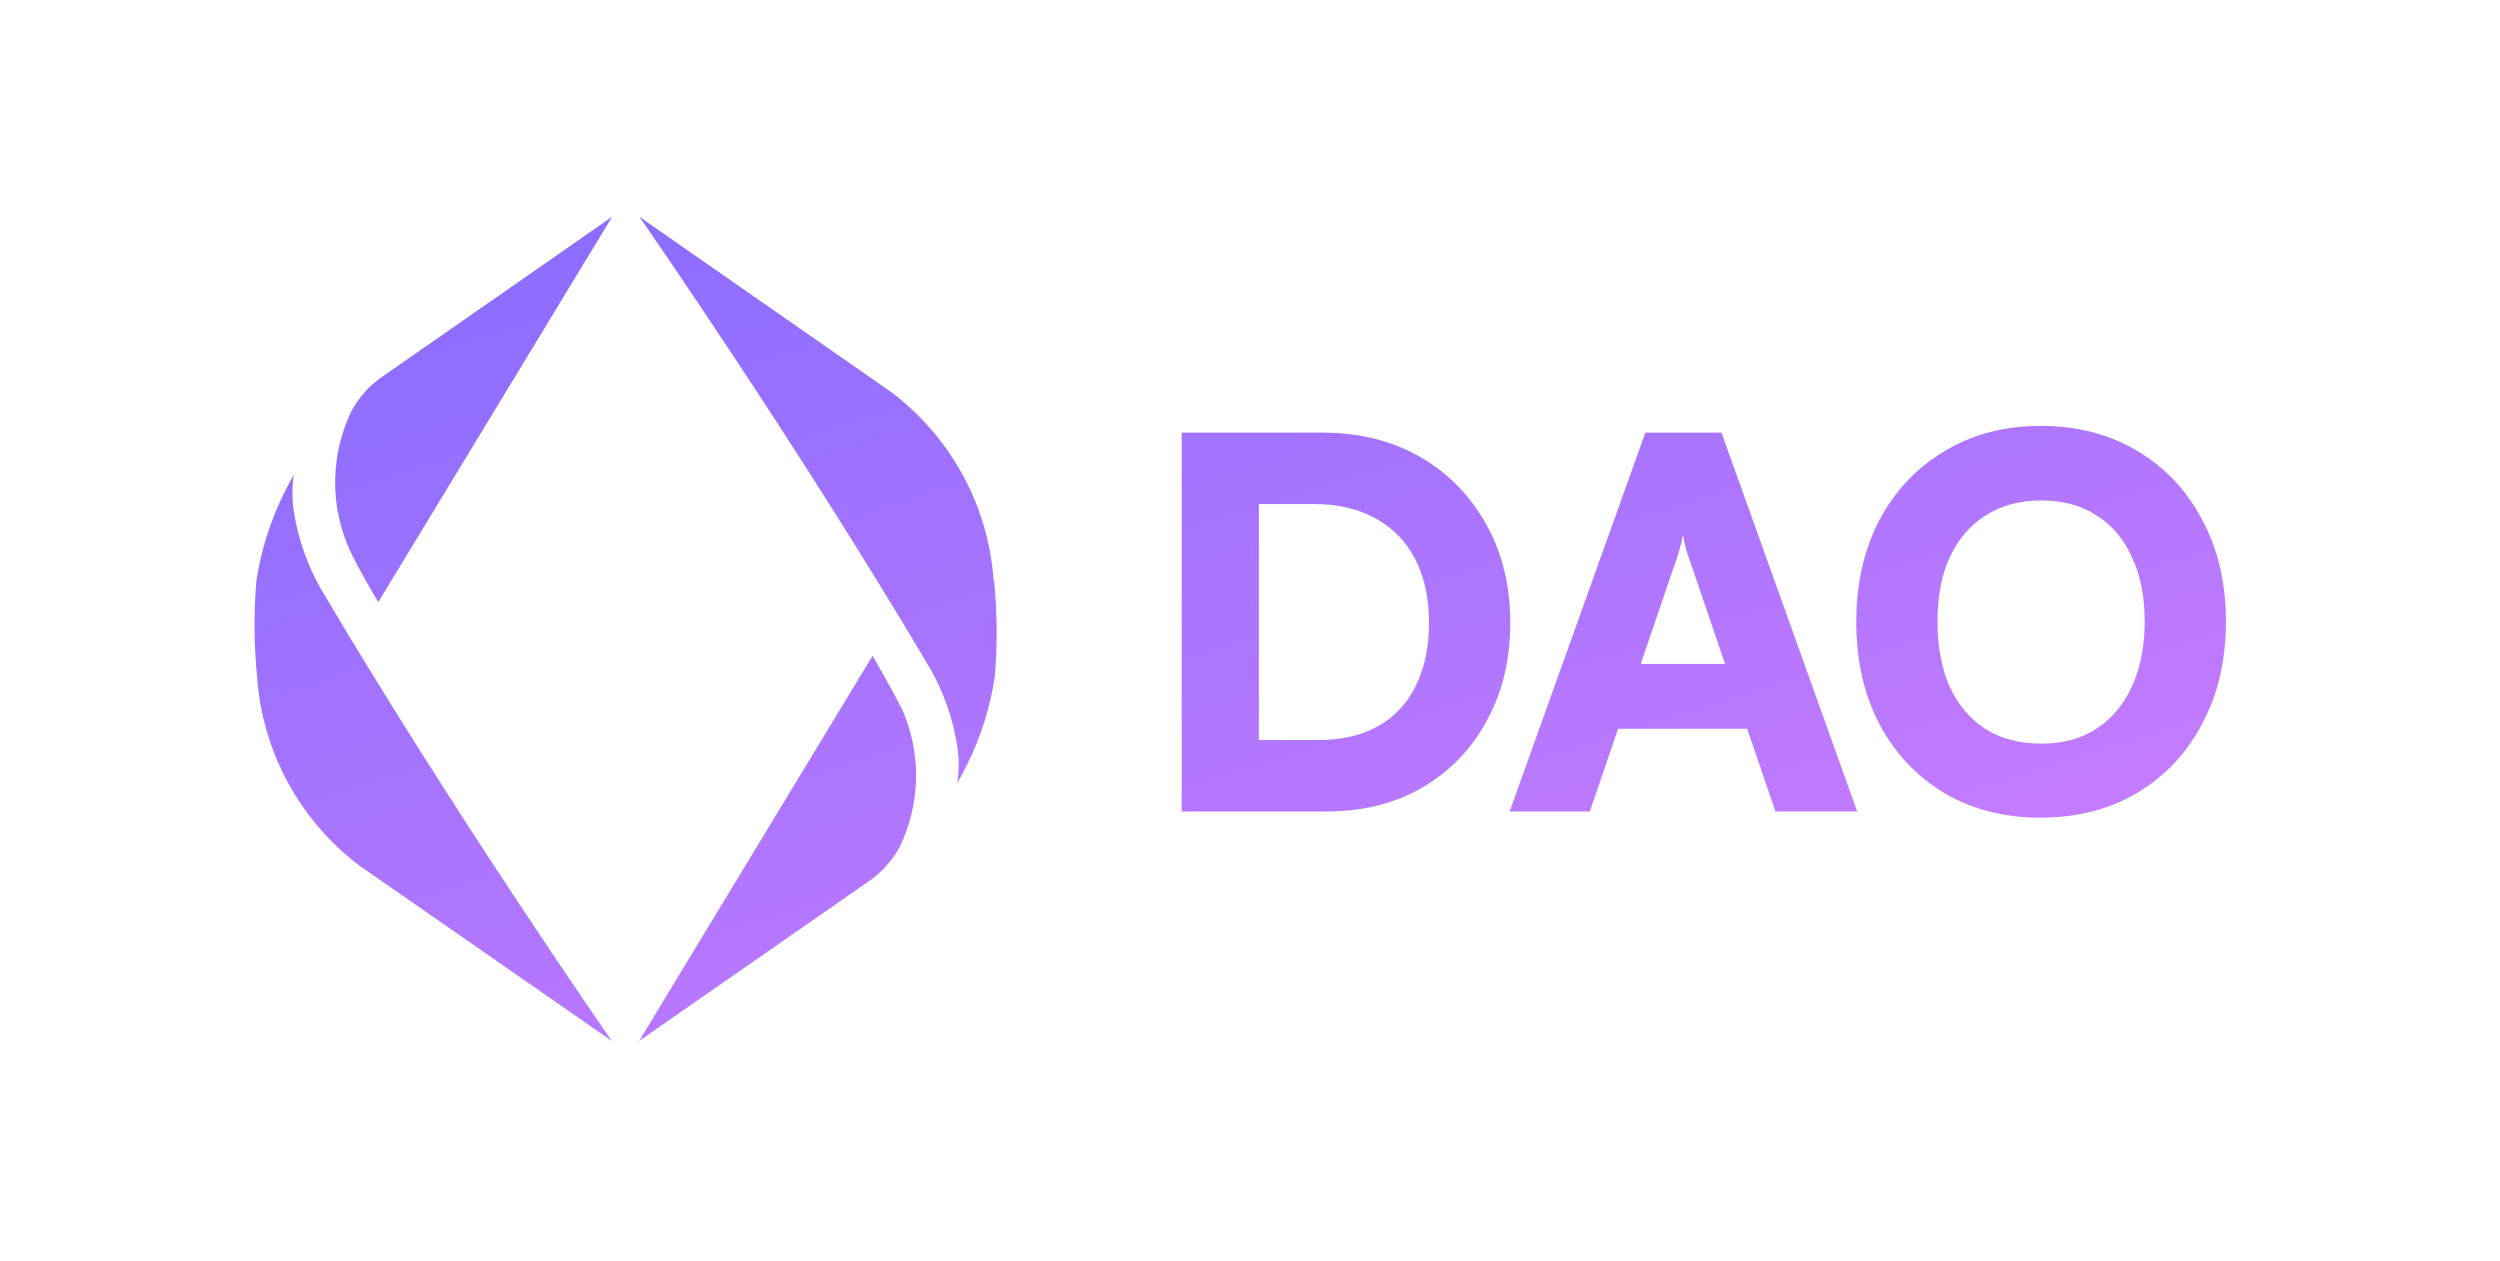
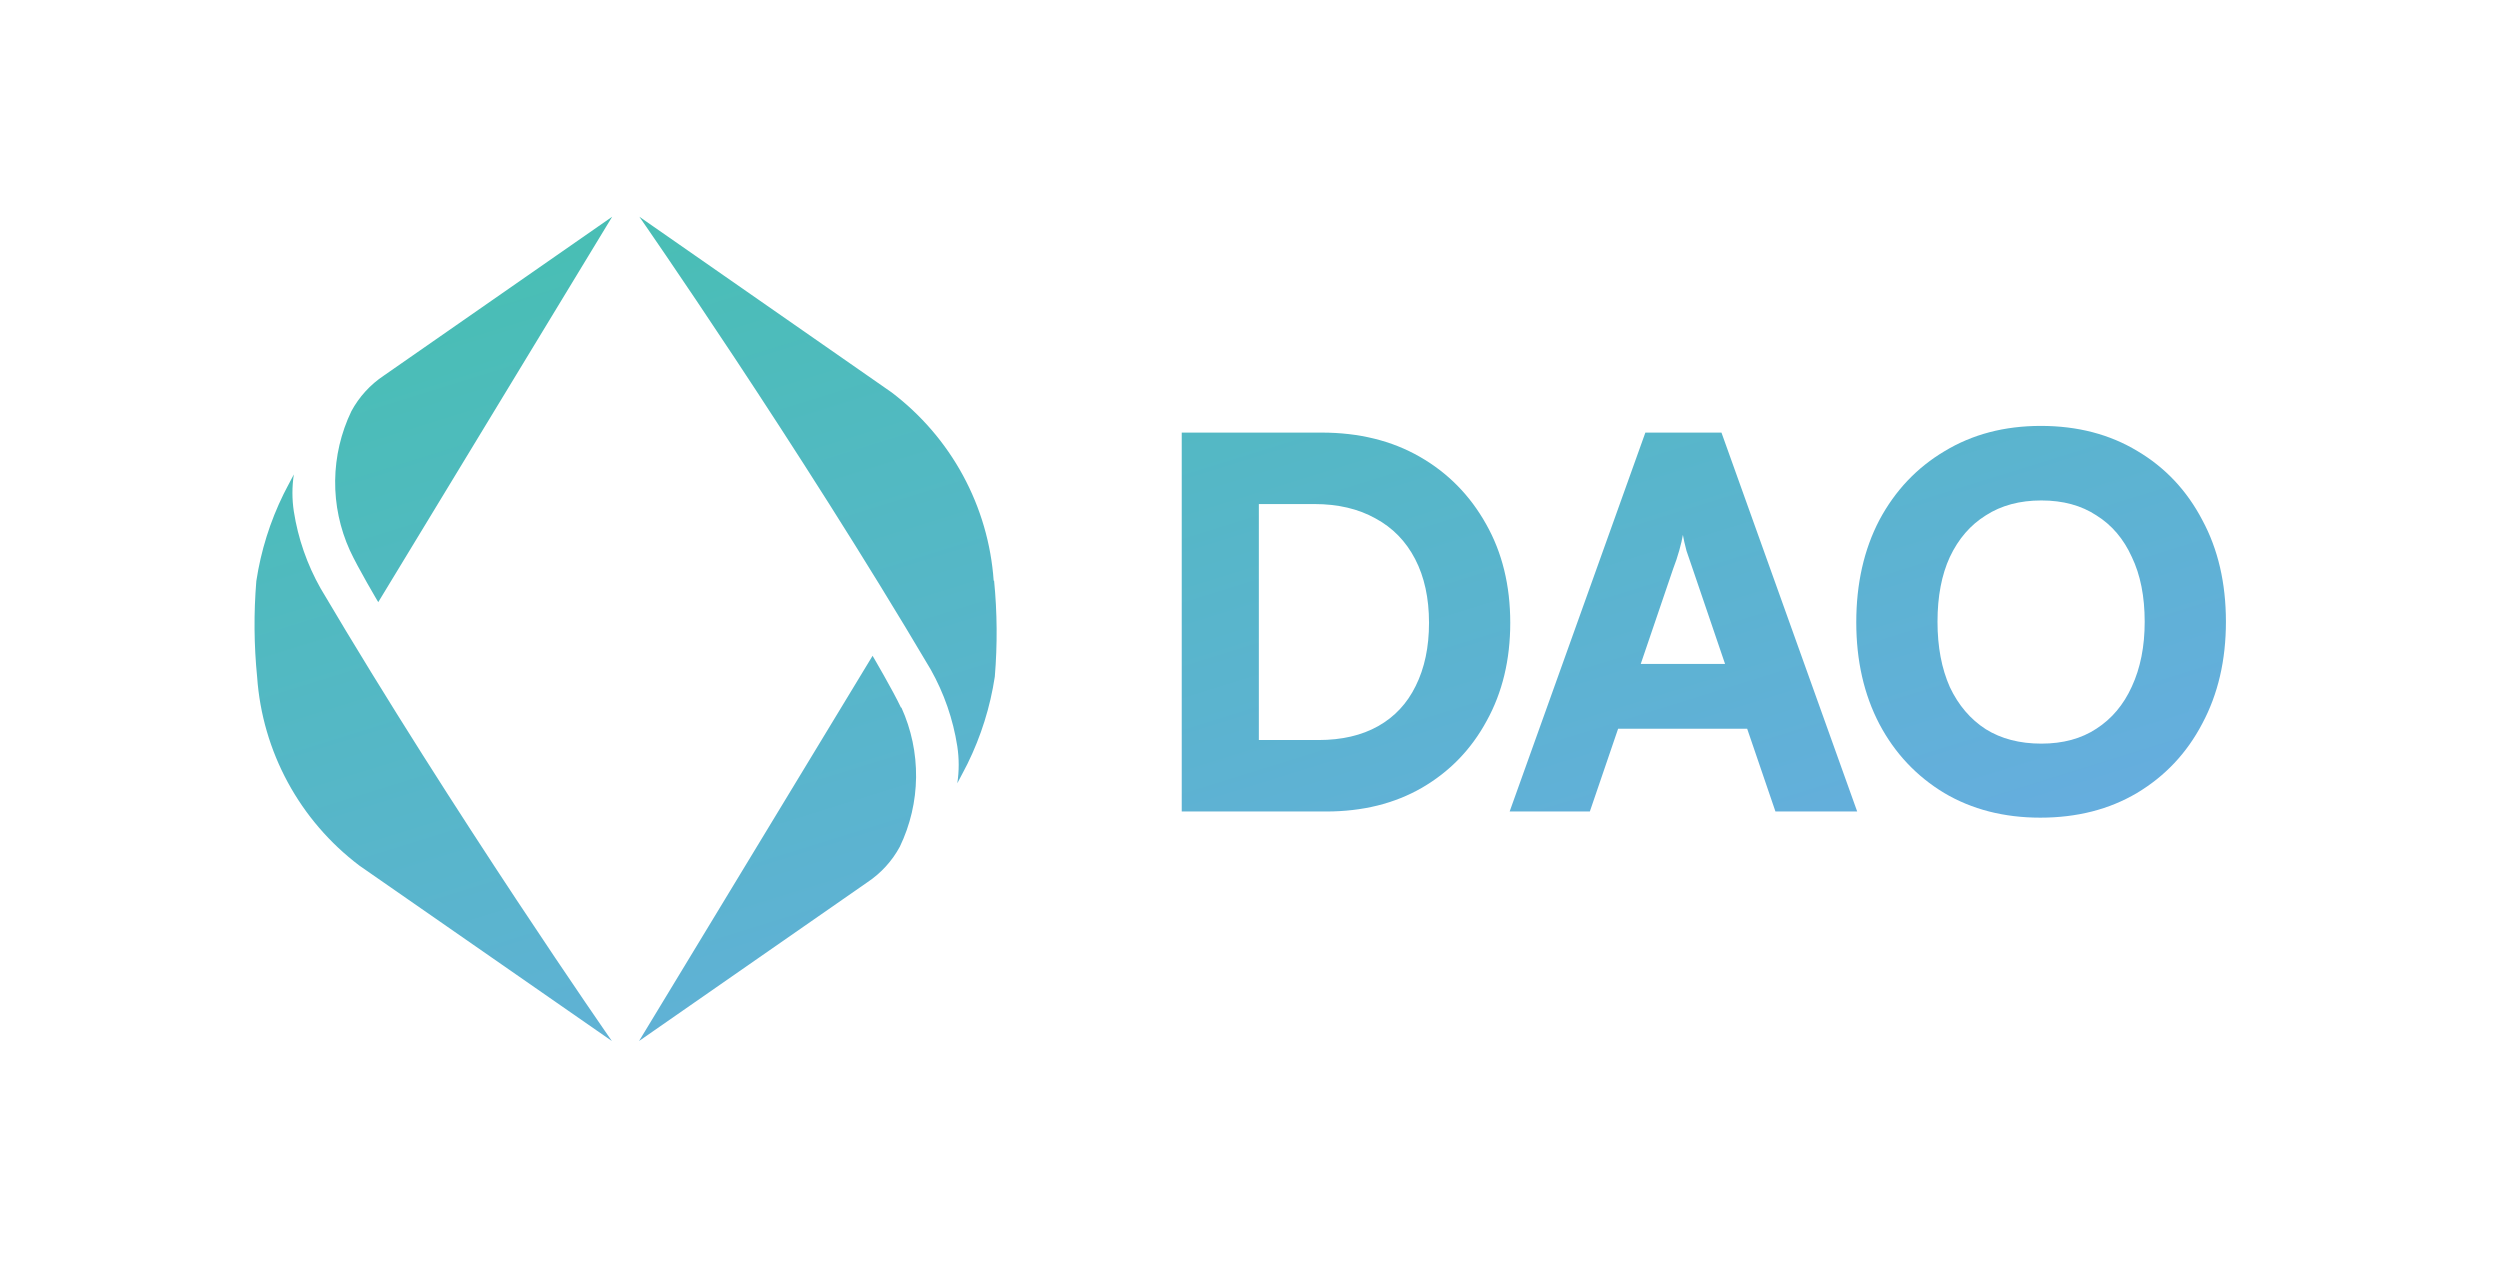
<svg xmlns="http://www.w3.org/2000/svg" width="992" height="500" viewBox="0 0 992 500" fill="none">
  <path d="M139.423 163.173C142.492 157.476 146.92 152.619 152.319 149.031L242.912 86L150.088 238.931C150.088 238.931 141.978 225.275 138.814 218.365C134.873 209.677 132.885 200.236 132.99 190.702C133.095 181.168 135.291 171.772 139.423 163.173ZM102.034 268.669C103.057 283.294 107.204 297.532 114.198 310.43C121.191 323.329 130.87 334.589 142.586 343.458L242.79 413.075C242.79 413.075 180.096 323.054 127.217 233.477C121.863 224.013 118.264 213.666 116.592 202.931C115.852 198.07 115.852 193.125 116.592 188.264C115.213 190.81 112.537 196.022 112.537 196.022C107.175 206.917 103.523 218.568 101.709 230.568C100.665 243.252 100.774 256.004 102.034 268.669ZM357.512 280.79C354.267 273.881 346.238 260.224 346.238 260.224L253.577 413.075L344.17 350.084C349.568 346.496 353.997 341.64 357.066 335.943C361.198 327.343 363.393 317.947 363.499 308.414C363.604 298.88 361.616 289.438 357.674 280.75L357.512 280.79ZM394.292 230.446C393.269 215.822 389.122 201.583 382.129 188.685C375.135 175.787 365.456 164.526 353.74 155.658L253.698 86C253.698 86 316.351 176.021 369.272 265.598C374.611 275.065 378.196 285.412 379.856 296.144C380.596 301.005 380.596 305.95 379.856 310.811C381.235 308.265 383.911 303.053 383.911 303.053C389.273 292.158 392.925 280.507 394.738 268.507C395.796 255.824 395.701 243.072 394.455 230.406L394.292 230.446Z" fill="url(#paint0_linear_36_39)" />
  <path d="M526.236 322H468.912V171.652H524.4C539.224 171.652 552.212 174.848 563.364 181.24C574.516 187.632 583.288 196.54 589.68 207.964C596.072 219.252 599.268 232.308 599.268 247.132C599.268 261.82 596.14 274.808 589.884 286.096C583.764 297.384 575.196 306.224 564.18 312.616C553.3 318.872 540.652 322 526.236 322ZM499.512 185.728V308.332L485.028 293.644H523.176C532.424 293.644 540.312 291.808 546.84 288.136C553.368 284.464 558.332 279.16 561.732 272.224C565.268 265.152 567.036 256.788 567.036 247.132C567.036 237.34 565.2 228.908 561.528 221.836C557.856 214.764 552.62 209.392 545.82 205.72C539.02 201.912 530.928 200.008 521.544 200.008H485.028L499.512 185.728Z" fill="url(#paint1_linear_36_39)" />
  <path d="M630.851 322H599.027L652.883 171.652H683.075L736.931 322H704.495L693.275 289.156H642.071L630.851 322ZM663.899 225.712L651.047 263.452H684.503L671.651 225.712C670.835 223.4 670.019 221.02 669.203 218.572C668.523 215.988 668.047 213.88 667.775 212.248C667.503 213.88 667.027 215.92 666.347 218.368C665.667 220.816 664.851 223.264 663.899 225.712Z" fill="url(#paint2_linear_36_39)" />
  <path d="M883.246 246.724C883.246 261.956 880.118 275.42 873.862 287.116C867.742 298.812 859.106 307.992 847.954 314.656C836.938 321.184 824.154 324.448 809.602 324.448C795.186 324.448 782.47 321.184 771.454 314.656C760.438 307.992 751.87 298.88 745.75 287.32C739.63 275.624 736.57 262.16 736.57 246.928C736.57 231.56 739.63 218.028 745.75 206.332C752.006 194.636 760.642 185.524 771.658 178.996C782.674 172.332 795.39 169 809.806 169C824.358 169 837.142 172.332 848.158 178.996C859.174 185.524 867.742 194.636 873.862 206.332C880.118 217.892 883.246 231.356 883.246 246.724ZM851.014 246.724C851.014 236.66 849.314 228.092 845.914 221.02C842.65 213.812 837.958 208.304 831.838 204.496C825.854 200.552 818.578 198.58 810.01 198.58C801.442 198.58 794.098 200.552 787.978 204.496C781.858 208.304 777.098 213.812 773.698 221.02C770.434 228.092 768.802 236.66 768.802 246.724C768.802 256.652 770.434 265.288 773.698 272.632C777.098 279.84 781.858 285.416 787.978 289.36C794.098 293.168 801.442 295.072 810.01 295.072C818.578 295.072 825.854 293.1 831.838 289.156C837.958 285.212 842.65 279.636 845.914 272.428C849.314 265.084 851.014 256.516 851.014 246.724Z" fill="url(#paint3_linear_36_39)" />
  <defs>
    <linearGradient id="paint0_linear_36_39" x1="826.142" y1="519.701" x2="625.135" y2="-125.407" gradientUnits="userSpaceOnUse">
-       <stop stop-color="#DE82FF" />
-       <stop offset="1" stop-color="#7F6AFF" />
+       <stop stop-color="#73A6F2" />
+       <stop offset="1" stop-color="#42C2AB" />
    </linearGradient>
    <linearGradient id="paint1_linear_36_39" x1="826.142" y1="519.701" x2="625.135" y2="-125.407" gradientUnits="userSpaceOnUse">
-       <stop stop-color="#DE82FF" />
-       <stop offset="1" stop-color="#7F6AFF" />
+       <stop stop-color="#73A6F2" />
+       <stop offset="1" stop-color="#42C2AB" />
    </linearGradient>
    <linearGradient id="paint2_linear_36_39" x1="826.142" y1="519.701" x2="625.135" y2="-125.407" gradientUnits="userSpaceOnUse">
-       <stop stop-color="#DE82FF" />
-       <stop offset="1" stop-color="#7F6AFF" />
+       <stop stop-color="#73A6F2" />
+       <stop offset="1" stop-color="#42C2AB" />
    </linearGradient>
    <linearGradient id="paint3_linear_36_39" x1="826.142" y1="519.701" x2="625.135" y2="-125.407" gradientUnits="userSpaceOnUse">
-       <stop stop-color="#DE82FF" />
-       <stop offset="1" stop-color="#7F6AFF" />
+       <stop stop-color="#73A6F2" />
+       <stop offset="1" stop-color="#42C2AB" />
    </linearGradient>
  </defs>
</svg>
